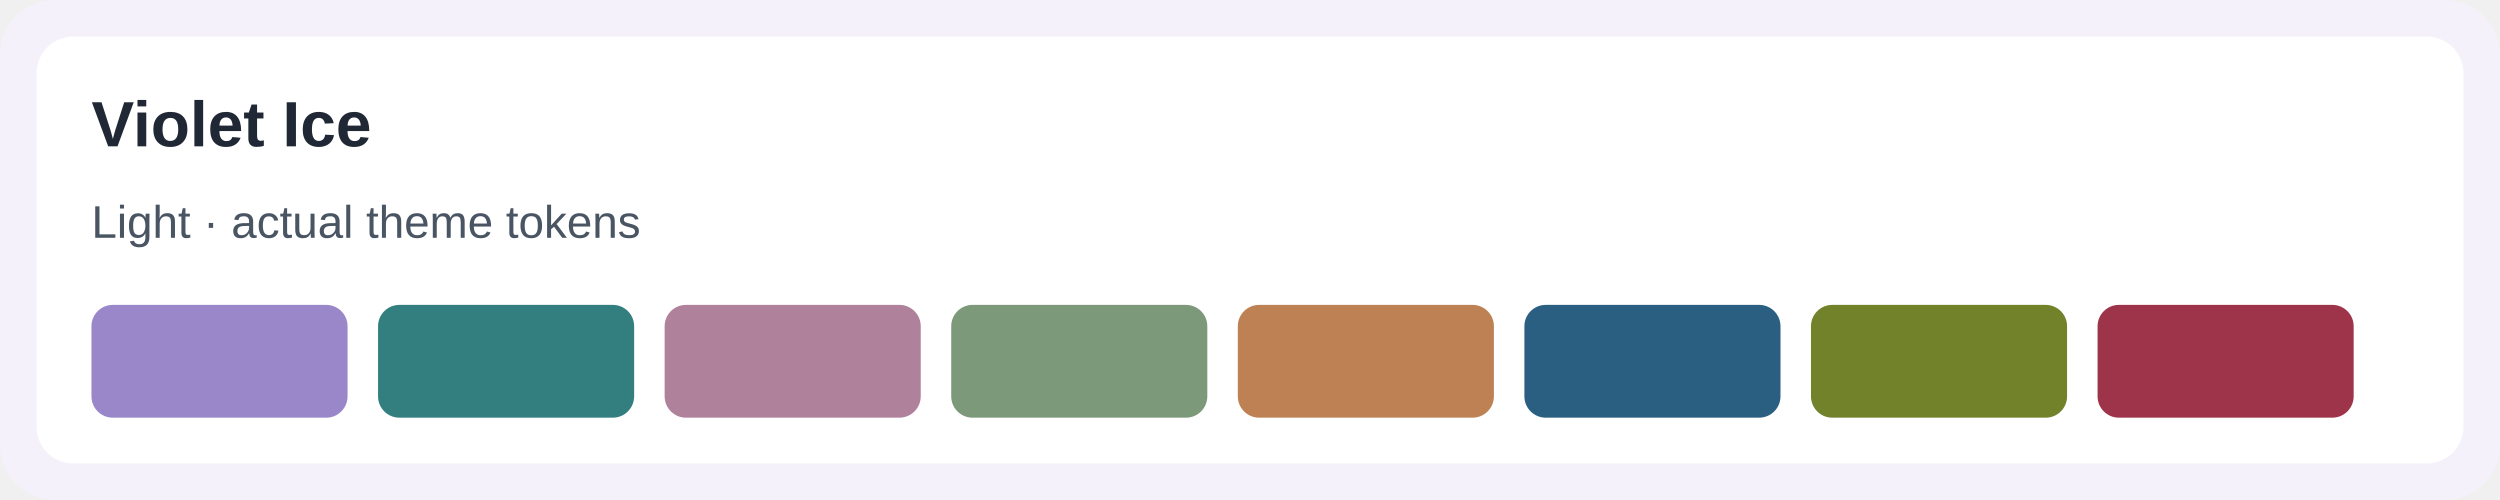
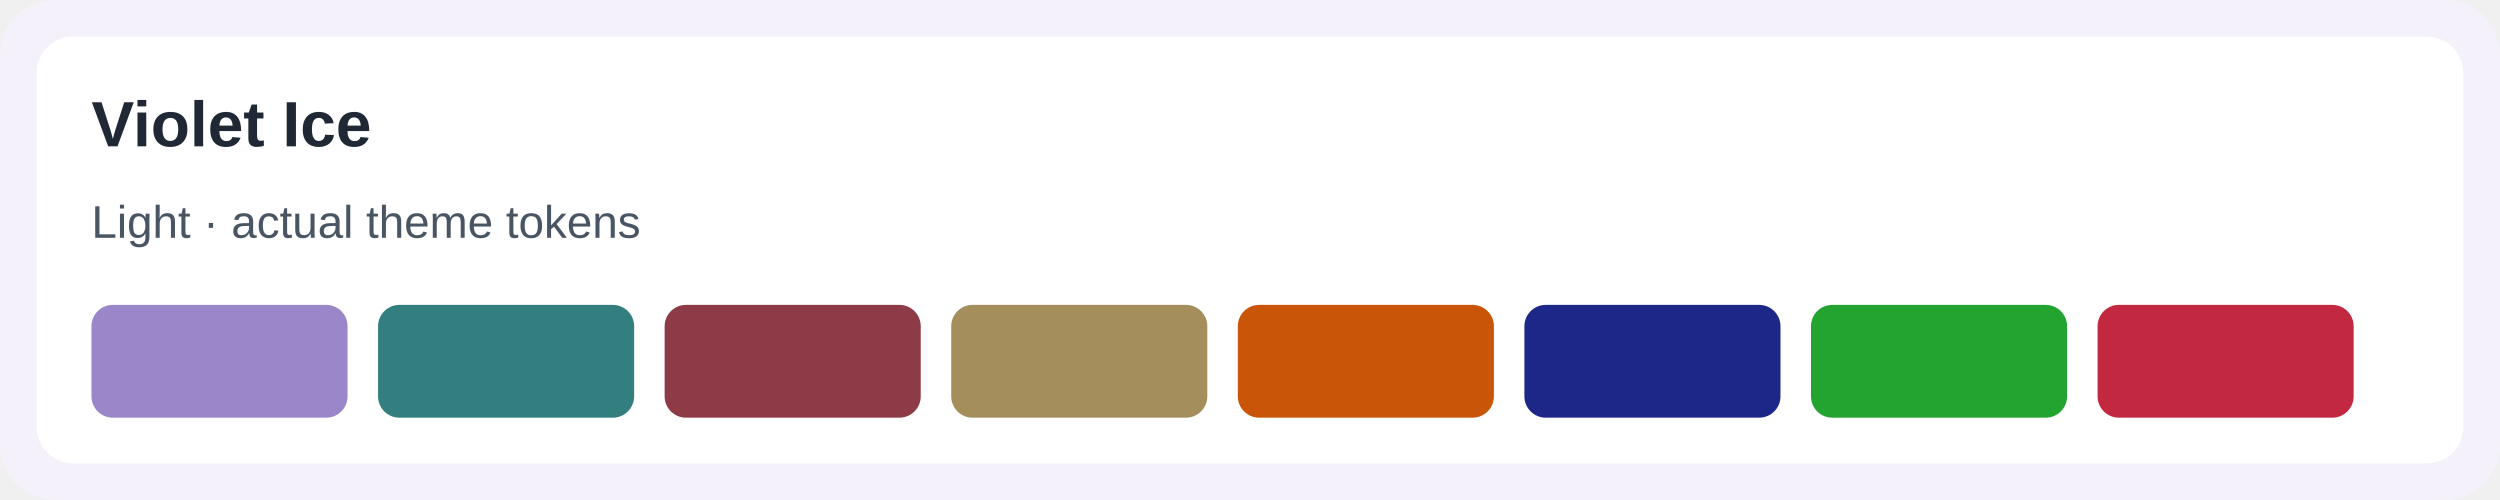
<svg xmlns="http://www.w3.org/2000/svg" width="820" height="164" viewBox="0 0 820 164">
  <rect width="820" height="164" rx="18" fill="#F4F1FA" />
  <rect x="12" y="12" width="796" height="140" rx="12" fill="#FFFFFF" />
  <text x="30" y="48" fill="#1F2834" font-family="Segoe UI,Arial,sans-serif" font-size="21" font-weight="650">Violet Ice</text>
  <text x="30" y="78" fill="#4A5563" font-family="Segoe UI,Arial,sans-serif" font-size="15">Light · actual theme tokens</text>
  <rect x="30" y="100" width="84" height="37" rx="7" fill="#9987C9" />
  <rect x="124" y="100" width="84" height="37" rx="7" fill="#337F80" />
-   <rect x="218" y="100" width="84" height="37" rx="7" fill="#B0819B" />
-   <rect x="312" y="100" width="84" height="37" rx="7" fill="#7C9979" />
-   <rect x="406" y="100" width="84" height="37" rx="7" fill="#BD8154" />
-   <rect x="500" y="100" width="84" height="37" rx="7" fill="#2B5F82" />
-   <rect x="594" y="100" width="84" height="37" rx="7" fill="#71822B" />
-   <rect x="688" y="100" width="84" height="37" rx="7" fill="#9D3449" />
+   <rect x="218" y="100" width="84" height="37" rx="7" fill="#8C3B47" />
+   <rect x="312" y="100" width="84" height="37" rx="7" fill="#A48E5B" />
+   <rect x="406" y="100" width="84" height="37" rx="7" fill="#C95508" />
+   <rect x="500" y="100" width="84" height="37" rx="7" fill="#1D2787" />
+   <rect x="594" y="100" width="84" height="37" rx="7" fill="#23A430" />
+   <rect x="688" y="100" width="84" height="37" rx="7" fill="#C22940" />
</svg>
